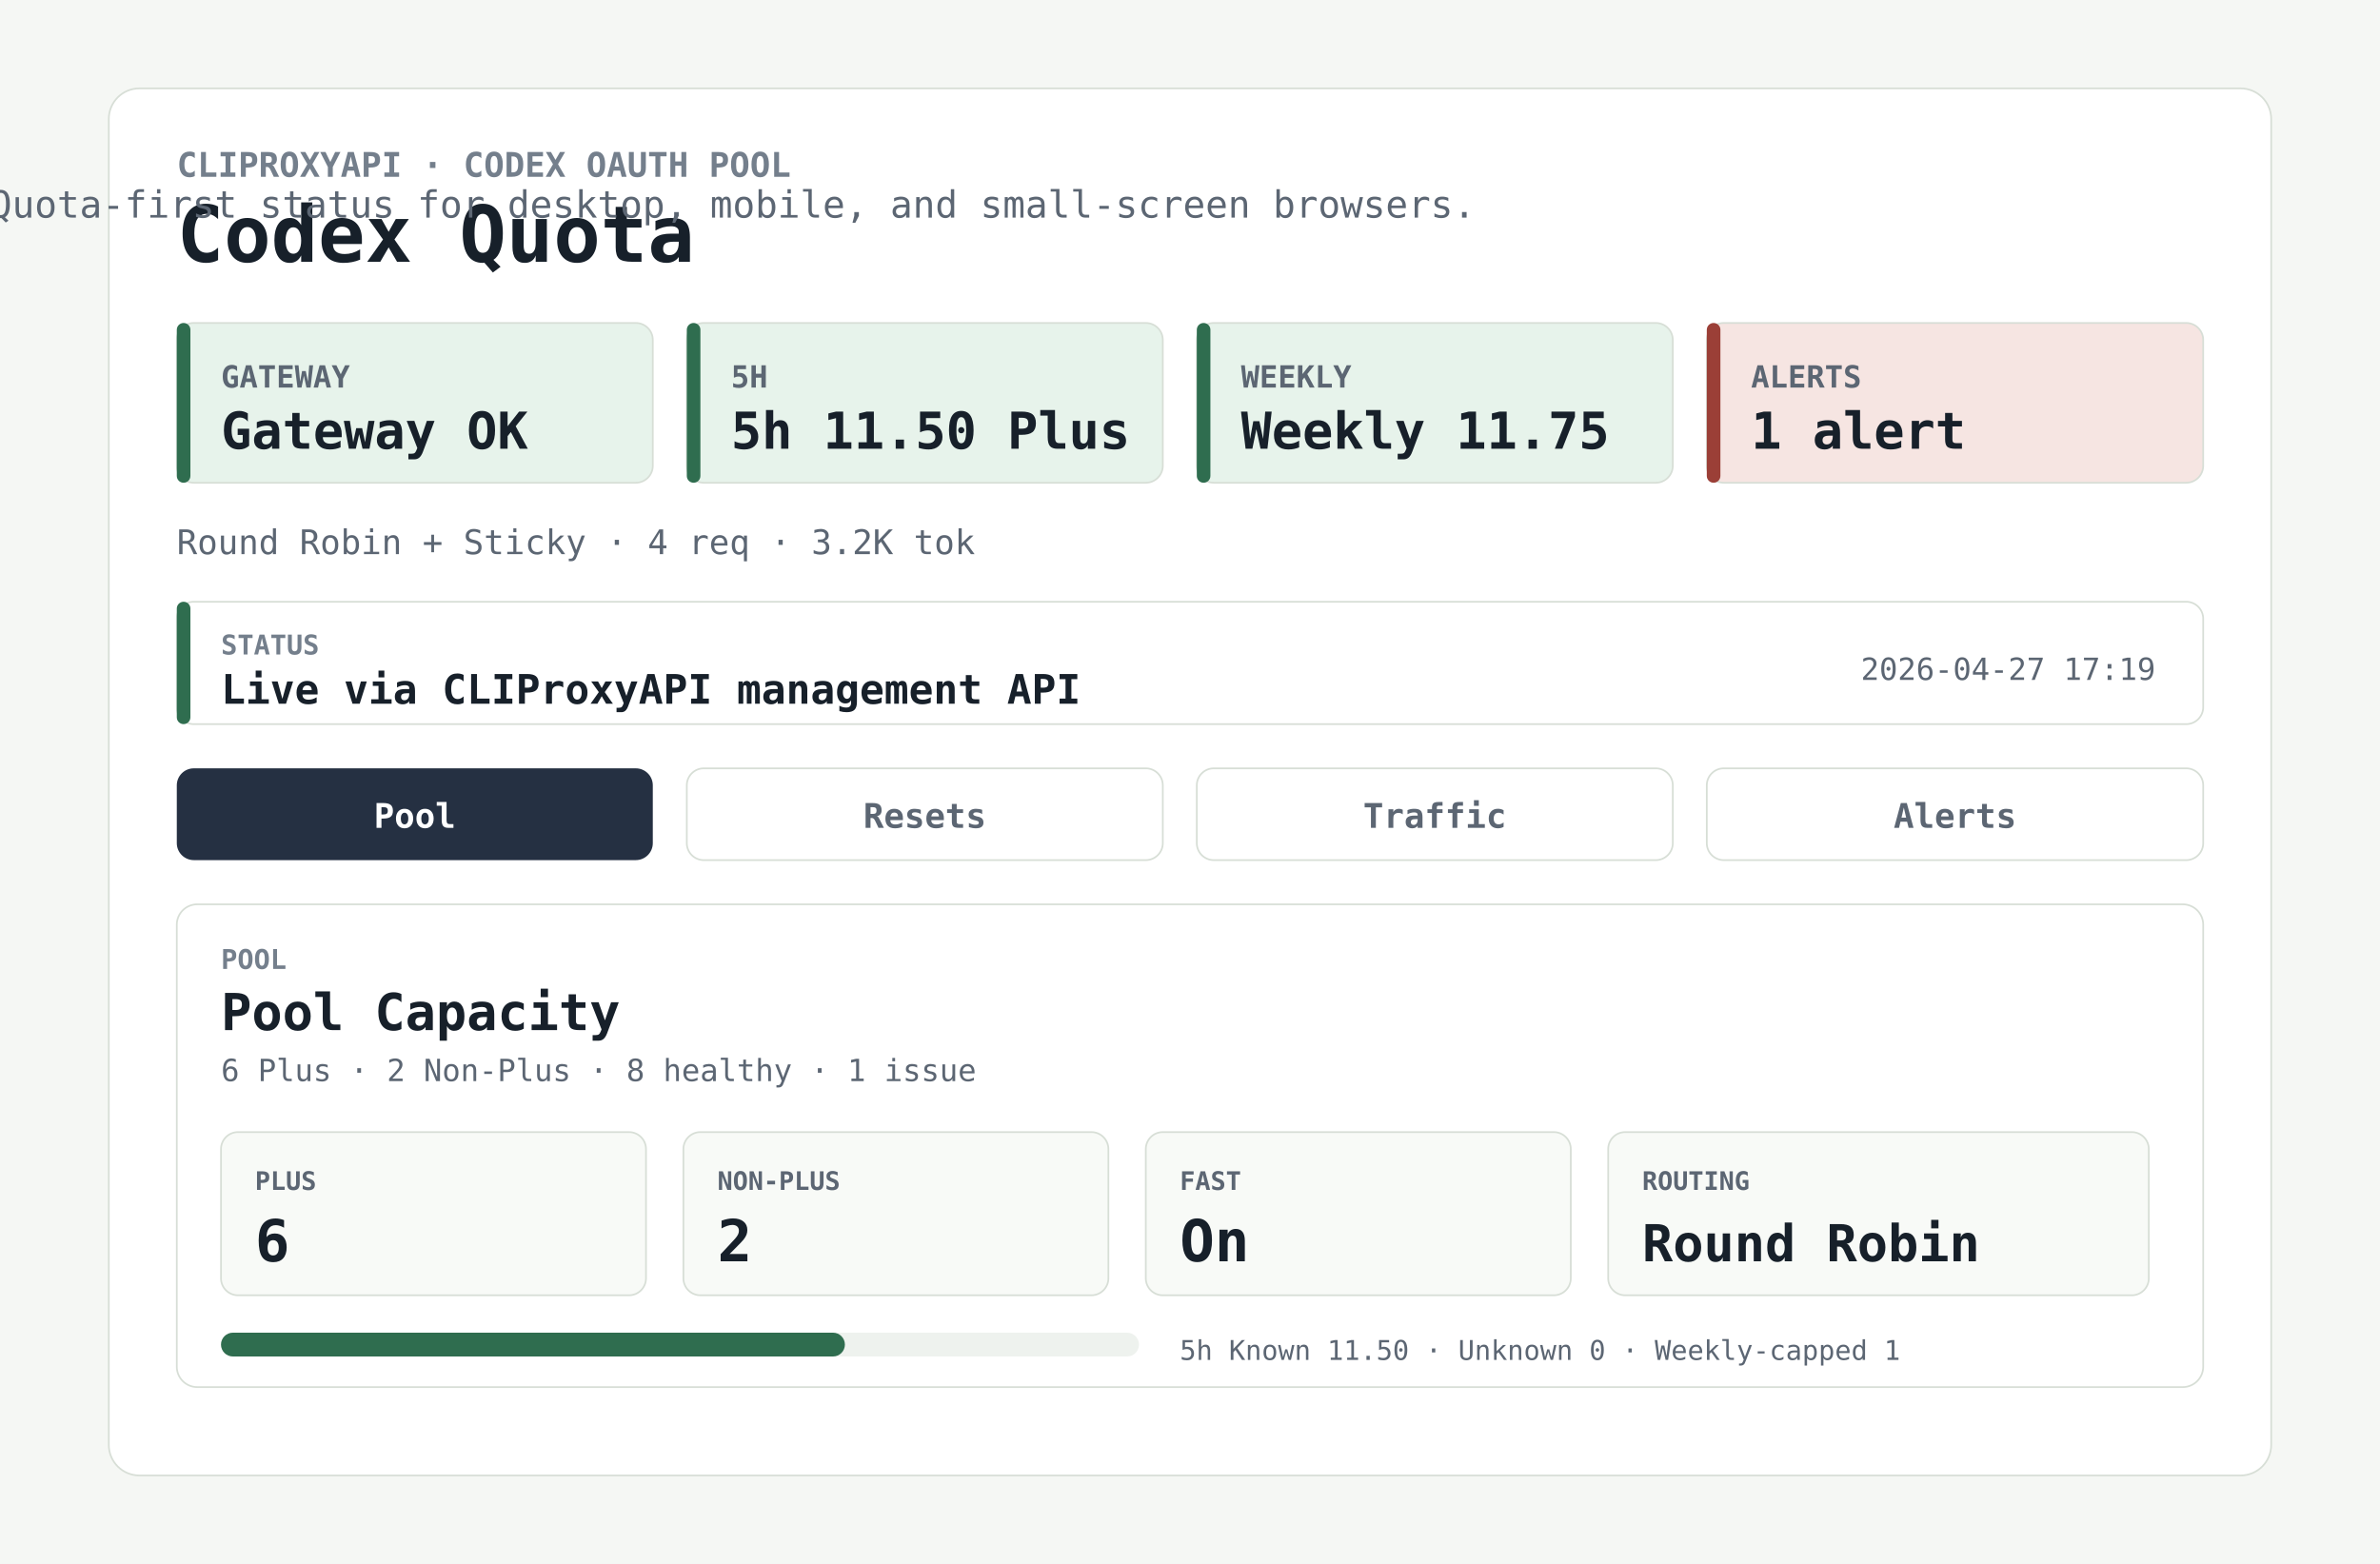
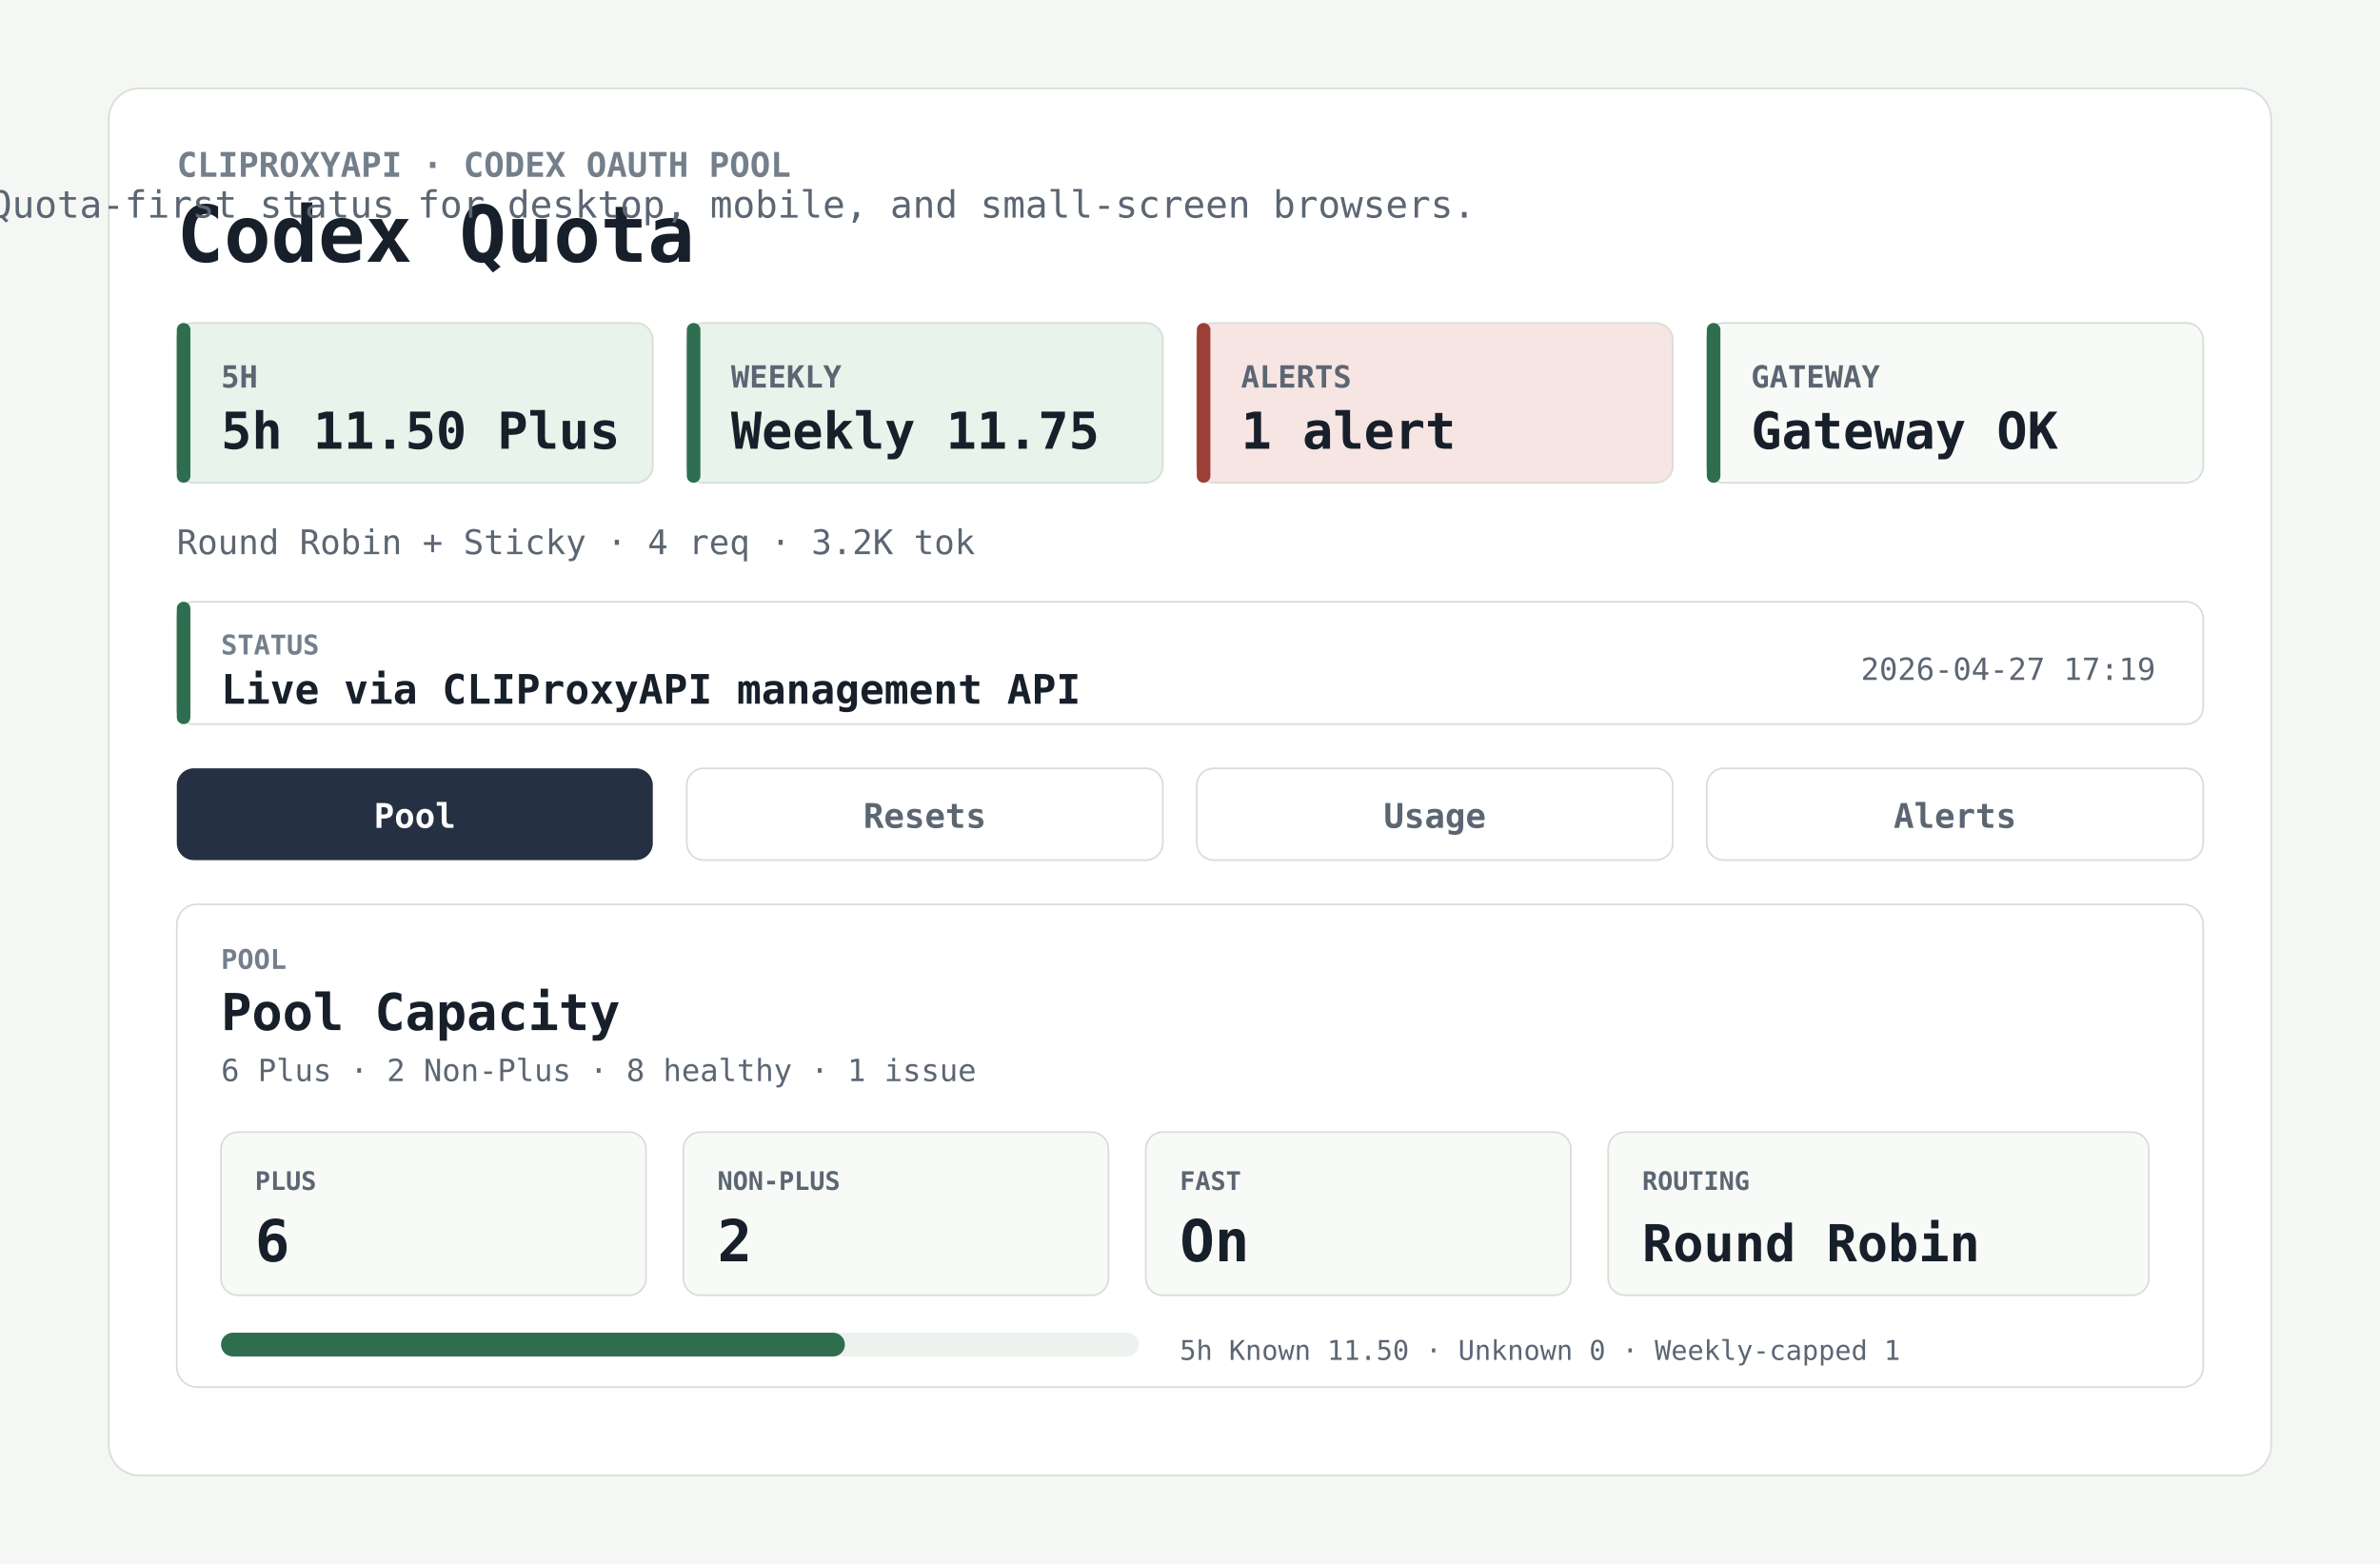
<svg xmlns="http://www.w3.org/2000/svg" width="1400" height="920" viewBox="0 0 1400 920" fill="none">
  <rect width="1400" height="920" fill="#f5f7f4" />
  <rect x="64" y="52" width="1272" height="816" rx="18" fill="#ffffff" stroke="#d7ded6" />
  <text x="104" y="104" fill="#747f8c" font-family="Maple Mono NF CN, ui-monospace, monospace" font-size="20" font-weight="700">CLIPROXYAPI · CODEX OAUTH POOL</text>
  <text x="104" y="154" fill="#17202a" font-family="Maple Mono NF CN, ui-monospace, monospace" font-size="46" font-weight="800">Codex Quota</text>
  <text x="868" y="128" fill="#5c6673" font-family="Maple Mono NF CN, ui-monospace, monospace" font-size="22" text-anchor="end">Quota-first status for desktop, mobile, and small-screen browsers.</text>
  <rect x="104" y="190" width="280" height="94" rx="10" fill="#e7f3eb" stroke="#d7ded6" />
  <rect x="104" y="190" width="8" height="94" rx="4" fill="#2f6d4f" />
-   <text x="130" y="228" fill="#5c6673" font-family="Maple Mono NF CN, ui-monospace, monospace" font-size="18" font-weight="800">GATEWAY</text>
-   <text x="130" y="264" fill="#17202a" font-family="Maple Mono NF CN, ui-monospace, monospace" font-size="30" font-weight="800">Gateway OK</text>
+   <text x="130" y="228" fill="#5c6673" font-family="Maple Mono NF CN, ui-monospace, monospace" font-size="18" font-weight="800">5H</text>
+   <text x="130" y="264" fill="#17202a" font-family="Maple Mono NF CN, ui-monospace, monospace" font-size="30" font-weight="800">5h 11.50 Plus</text>
  <rect x="404" y="190" width="280" height="94" rx="10" fill="#e7f3eb" stroke="#d7ded6" />
  <rect x="404" y="190" width="8" height="94" rx="4" fill="#2f6d4f" />
-   <text x="430" y="228" fill="#5c6673" font-family="Maple Mono NF CN, ui-monospace, monospace" font-size="18" font-weight="800">5H</text>
-   <text x="430" y="264" fill="#17202a" font-family="Maple Mono NF CN, ui-monospace, monospace" font-size="30" font-weight="800">5h 11.50 Plus</text>
-   <rect x="704" y="190" width="280" height="94" rx="10" fill="#e7f3eb" stroke="#d7ded6" />
-   <rect x="704" y="190" width="8" height="94" rx="4" fill="#2f6d4f" />
-   <text x="730" y="228" fill="#5c6673" font-family="Maple Mono NF CN, ui-monospace, monospace" font-size="18" font-weight="800">WEEKLY</text>
-   <text x="730" y="264" fill="#17202a" font-family="Maple Mono NF CN, ui-monospace, monospace" font-size="30" font-weight="800">Weekly 11.75</text>
-   <rect x="1004" y="190" width="292" height="94" rx="10" fill="#f6e5e2" stroke="#d7ded6" />
-   <rect x="1004" y="190" width="8" height="94" rx="4" fill="#9b3f37" />
-   <text x="1030" y="228" fill="#5c6673" font-family="Maple Mono NF CN, ui-monospace, monospace" font-size="18" font-weight="800">ALERTS</text>
-   <text x="1030" y="264" fill="#17202a" font-family="Maple Mono NF CN, ui-monospace, monospace" font-size="30" font-weight="800">1 alert</text>
+   <text x="430" y="228" fill="#5c6673" font-family="Maple Mono NF CN, ui-monospace, monospace" font-size="18" font-weight="800">WEEKLY</text>
+   <text x="430" y="264" fill="#17202a" font-family="Maple Mono NF CN, ui-monospace, monospace" font-size="30" font-weight="800">Weekly 11.75</text>
+   <rect x="704" y="190" width="280" height="94" rx="10" fill="#f6e5e2" stroke="#d7ded6" />
+   <rect x="704" y="190" width="8" height="94" rx="4" fill="#9b3f37" />
+   <text x="730" y="228" fill="#5c6673" font-family="Maple Mono NF CN, ui-monospace, monospace" font-size="18" font-weight="800">ALERTS</text>
+   <text x="730" y="264" fill="#17202a" font-family="Maple Mono NF CN, ui-monospace, monospace" font-size="30" font-weight="800">1 alert</text>
+   <rect x="1004" y="190" width="292" height="94" rx="10" fill="#f8faf7" stroke="#d7ded6" />
+   <rect x="1004" y="190" width="8" height="94" rx="4" fill="#2f6d4f" />
+   <text x="1030" y="228" fill="#5c6673" font-family="Maple Mono NF CN, ui-monospace, monospace" font-size="18" font-weight="800">GATEWAY</text>
+   <text x="1030" y="264" fill="#17202a" font-family="Maple Mono NF CN, ui-monospace, monospace" font-size="30" font-weight="800">Gateway OK</text>
  <text x="104" y="326" fill="#5c6673" font-family="Maple Mono NF CN, ui-monospace, monospace" font-size="20">Round Robin + Sticky · 4 req · 3.2K tok</text>
  <rect x="104" y="354" width="1192" height="72" rx="10" fill="#ffffff" stroke="#d7ded6" />
  <rect x="104" y="354" width="8" height="72" rx="4" fill="#2f6d4f" />
  <text x="130" y="385" fill="#747f8c" font-family="Maple Mono NF CN, ui-monospace, monospace" font-size="16" font-weight="800">STATUS</text>
  <text x="130" y="414" fill="#17202a" font-family="Maple Mono NF CN, ui-monospace, monospace" font-size="24" font-weight="800">Live via CLIProxyAPI management API</text>
  <text x="1268" y="400" fill="#5c6673" font-family="Maple Mono NF CN, ui-monospace, monospace" font-size="18" text-anchor="end">2026-04-27 17:19</text>
  <rect x="104" y="452" width="280" height="54" rx="10" fill="#253042" />
  <text x="244" y="487" fill="#ffffff" font-family="Maple Mono NF CN, ui-monospace, monospace" font-size="20" font-weight="800" text-anchor="middle">Pool</text>
  <rect x="404" y="452" width="280" height="54" rx="10" fill="#ffffff" stroke="#d7ded6" />
  <text x="544" y="487" fill="#5c6673" font-family="Maple Mono NF CN, ui-monospace, monospace" font-size="20" font-weight="800" text-anchor="middle">Resets</text>
  <rect x="704" y="452" width="280" height="54" rx="10" fill="#ffffff" stroke="#d7ded6" />
-   <text x="844" y="487" fill="#5c6673" font-family="Maple Mono NF CN, ui-monospace, monospace" font-size="20" font-weight="800" text-anchor="middle">Traffic</text>
+   <text x="844" y="487" fill="#5c6673" font-family="Maple Mono NF CN, ui-monospace, monospace" font-size="20" font-weight="800" text-anchor="middle">Usage</text>
  <rect x="1004" y="452" width="292" height="54" rx="10" fill="#ffffff" stroke="#d7ded6" />
  <text x="1150" y="487" fill="#5c6673" font-family="Maple Mono NF CN, ui-monospace, monospace" font-size="20" font-weight="800" text-anchor="middle">Alerts</text>
  <rect x="104" y="532" width="1192" height="284" rx="12" fill="#ffffff" stroke="#d7ded6" />
  <text x="130" y="570" fill="#747f8c" font-family="Maple Mono NF CN, ui-monospace, monospace" font-size="16" font-weight="800">POOL</text>
  <text x="130" y="606" fill="#17202a" font-family="Maple Mono NF CN, ui-monospace, monospace" font-size="30" font-weight="800">Pool Capacity</text>
  <text x="130" y="636" fill="#5c6673" font-family="Maple Mono NF CN, ui-monospace, monospace" font-size="18">6 Plus · 2 Non-Plus · 8 healthy · 1 issue</text>
  <rect x="130" y="666" width="250" height="96" rx="10" fill="#f8faf7" stroke="#d7ded6" />
  <text x="150" y="700" fill="#5c6673" font-family="Maple Mono NF CN, ui-monospace, monospace" font-size="15" font-weight="800">PLUS</text>
  <text x="150" y="742" fill="#17202a" font-family="Maple Mono NF CN, ui-monospace, monospace" font-size="34" font-weight="800">6</text>
  <rect x="402" y="666" width="250" height="96" rx="10" fill="#f8faf7" stroke="#d7ded6" />
  <text x="422" y="700" fill="#5c6673" font-family="Maple Mono NF CN, ui-monospace, monospace" font-size="15" font-weight="800">NON-PLUS</text>
  <text x="422" y="742" fill="#17202a" font-family="Maple Mono NF CN, ui-monospace, monospace" font-size="34" font-weight="800">2</text>
  <rect x="674" y="666" width="250" height="96" rx="10" fill="#f8faf7" stroke="#d7ded6" />
  <text x="694" y="700" fill="#5c6673" font-family="Maple Mono NF CN, ui-monospace, monospace" font-size="15" font-weight="800">FAST</text>
  <text x="694" y="742" fill="#17202a" font-family="Maple Mono NF CN, ui-monospace, monospace" font-size="34" font-weight="800">On</text>
  <rect x="946" y="666" width="318" height="96" rx="10" fill="#f8faf7" stroke="#d7ded6" />
  <text x="966" y="700" fill="#5c6673" font-family="Maple Mono NF CN, ui-monospace, monospace" font-size="15" font-weight="800">ROUTING</text>
  <text x="966" y="742" fill="#17202a" font-family="Maple Mono NF CN, ui-monospace, monospace" font-size="30" font-weight="800">Round Robin</text>
  <rect x="130" y="784" width="540" height="14" rx="7" fill="#eef2ee" />
  <rect x="130" y="784" width="367" height="14" rx="7" fill="#2f6d4f" />
  <text x="694" y="800" fill="#5c6673" font-family="Maple Mono NF CN, ui-monospace, monospace" font-size="16">5h Known 11.50 · Unknown 0 · Weekly-capped 1</text>
</svg>
